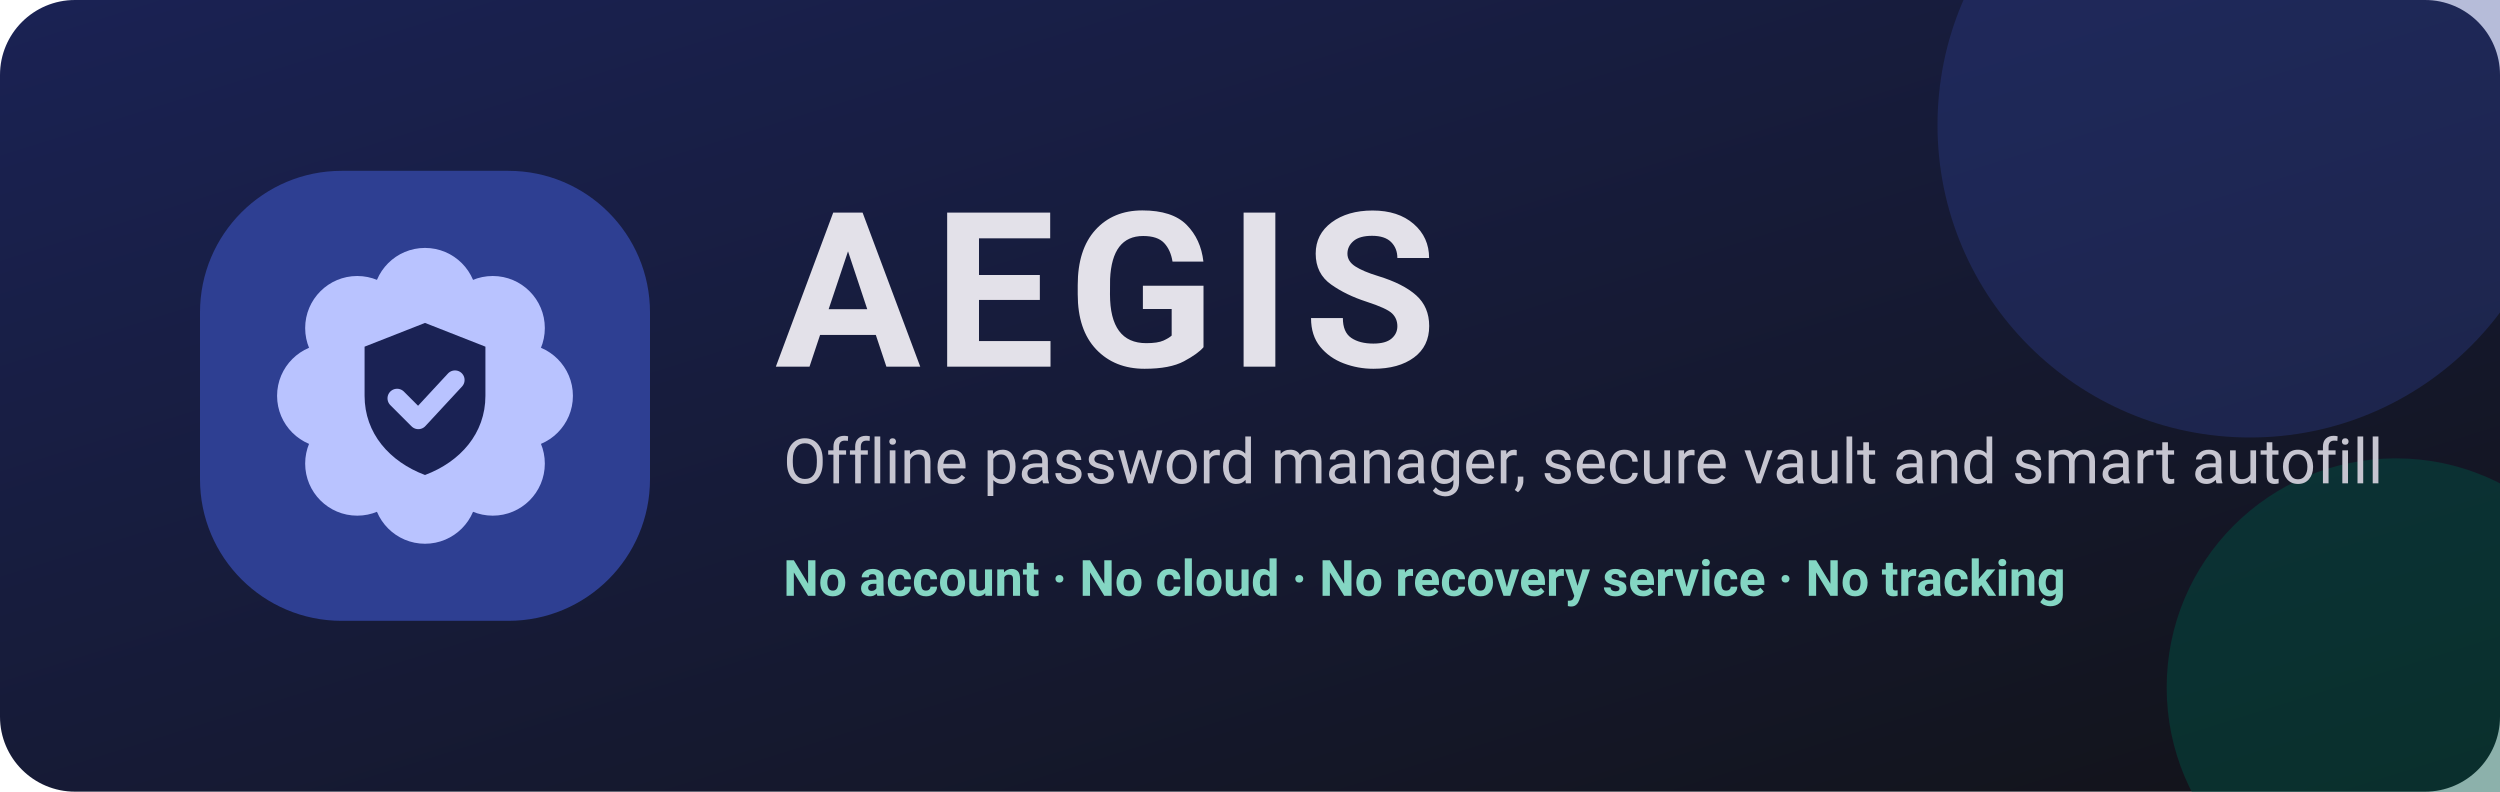
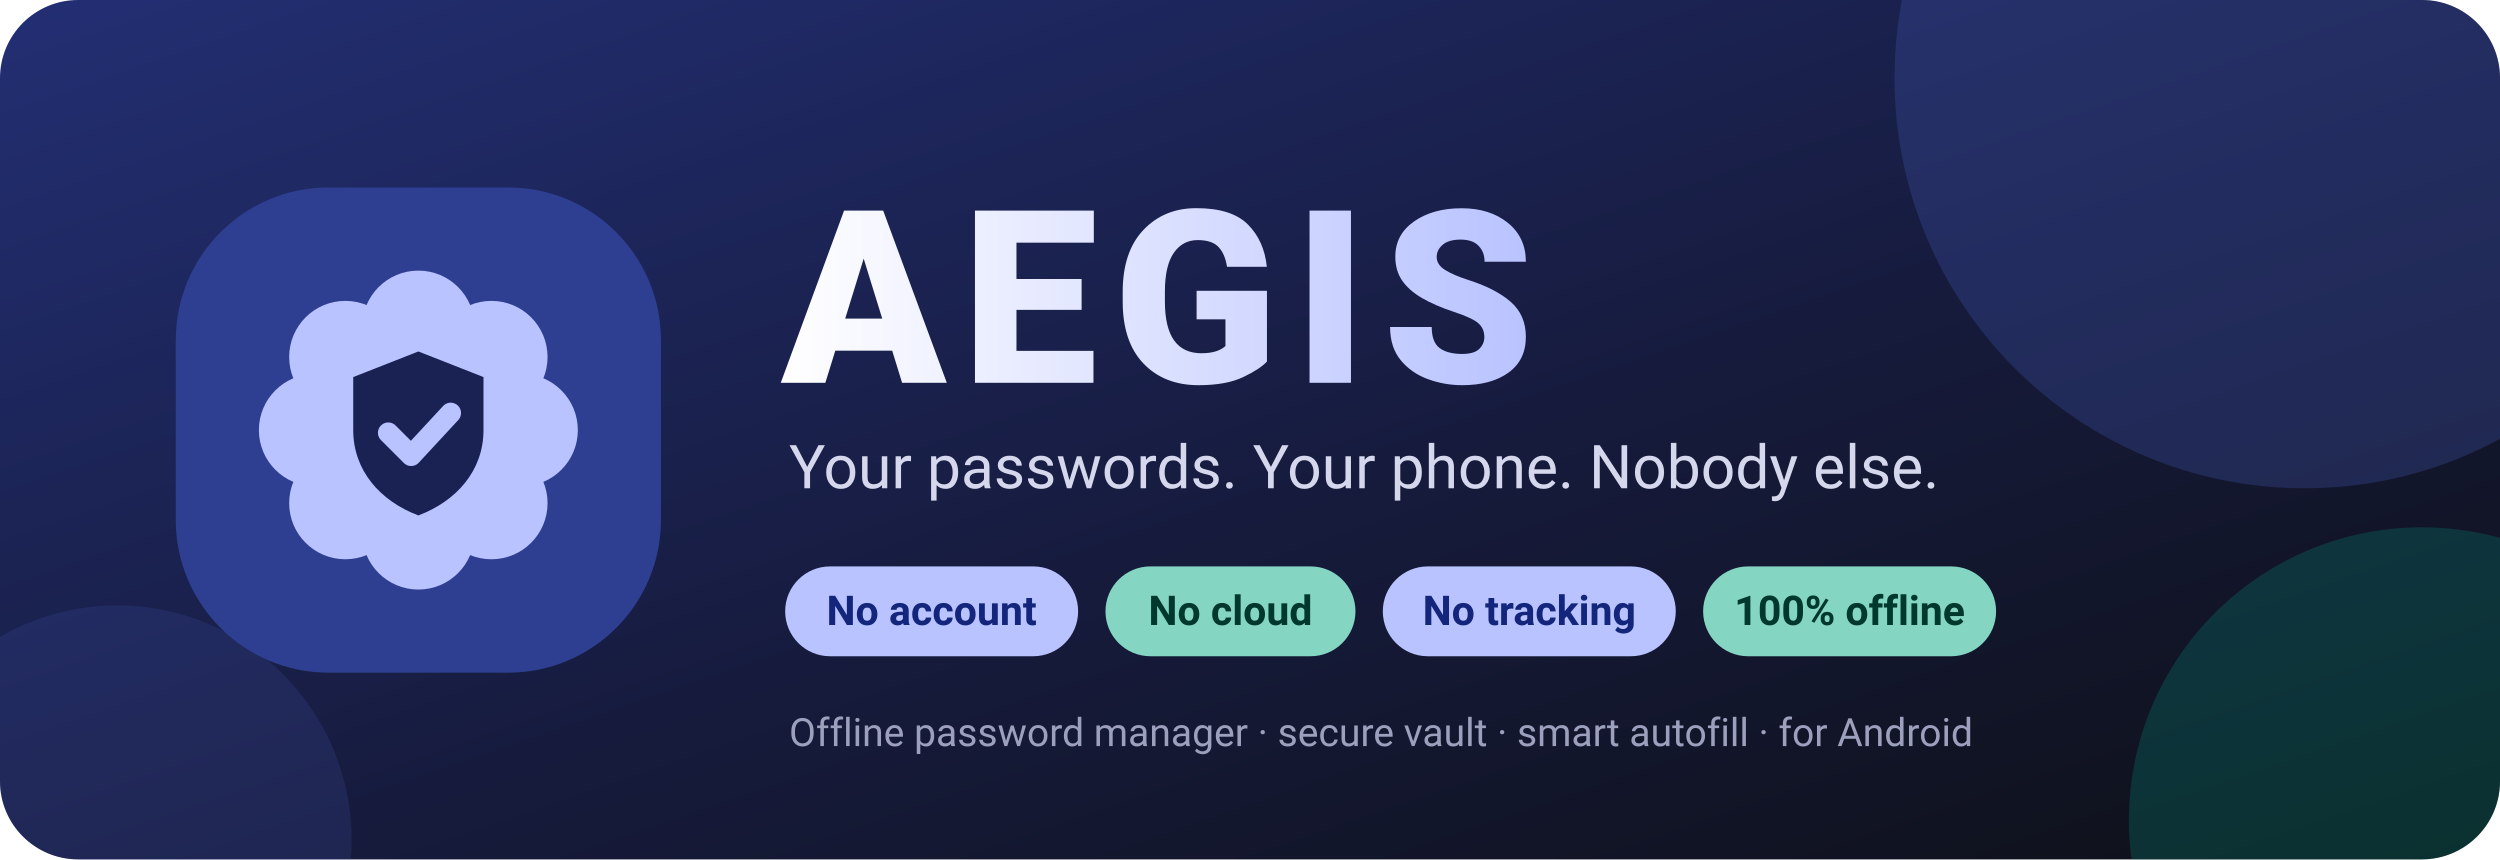
- <svg xmlns="http://www.w3.org/2000/svg" viewBox="0 0 1200 380" width="1200" height="380" role="img" aria-label="AEGIS - offline password manager, secure vault and smart autofill for Android">
+ <svg xmlns="http://www.w3.org/2000/svg" viewBox="0 0 1280 440" width="1280" height="440" role="img" aria-label="AEGIS - offline password manager for Android">
  <defs>
    <linearGradient id="bg" x1="0" y1="0" x2="1" y2="1">
-       <stop offset="0" stop-color="#1A2254" />
-       <stop offset="1" stop-color="#121318" />
+       <stop offset="0" stop-color="#232F74" />
+       <stop offset="0.55" stop-color="#161B3D" />
+       <stop offset="1" stop-color="#0E1016" />
    </linearGradient>
+     <linearGradient id="word" x1="0" y1="0" x2="1" y2="0">
+       <stop offset="0" stop-color="#FFFFFF" />
+       <stop offset="1" stop-color="#B9C3FF" />
+     </linearGradient>
+     <clipPath id="clip">
+       <rect width="1280" height="440" rx="40" />
+     </clipPath>
  </defs>
-   <rect width="1200" height="380" rx="36" fill="url(#bg)" />
-   <circle cx="1080" cy="60" r="150" fill="#2E3F92" opacity="0.35" />
-   <circle cx="1150" cy="330" r="110" fill="#005144" opacity="0.45" />
-   <g transform="translate(96 82) scale(2)">
-     <rect width="108" height="108" rx="34" fill="#2E3F92" />
-     <g fill="#B9C3FF">
-       <circle cx="54" cy="54" r="27" />
-       <circle cx="77" cy="54" r="12.5" />
-       <circle cx="70.26" cy="70.26" r="12.5" />
-       <circle cx="54" cy="77" r="12.5" />
-       <circle cx="37.74" cy="70.26" r="12.5" />
-       <circle cx="31" cy="54" r="12.5" />
-       <circle cx="37.74" cy="37.74" r="12.5" />
-       <circle cx="54" cy="31" r="12.5" />
-       <circle cx="70.26" cy="37.74" r="12.5" />
+   <g clip-path="url(#clip)" font-family="'Google Sans Flex','Google Sans',Roboto,'Segoe UI',Helvetica,Arial,sans-serif">
+     <rect width="1280" height="440" fill="url(#bg)" />
+     <circle cx="1180" cy="40" r="210" fill="#4658B8" opacity="0.28" />
+     <circle cx="1240" cy="420" r="150" fill="#00A389" opacity="0.22" />
+     <circle cx="60" cy="430" r="120" fill="#4658B8" opacity="0.18" />
+     <g transform="translate(90 96) scale(2.3)">
+       <rect width="108" height="108" rx="34" fill="#2E3F92" />
+       <g fill="#B9C3FF">
+         <circle cx="54" cy="54" r="27" />
+         <circle cx="77" cy="54" r="12.5" />
+         <circle cx="70.26" cy="70.26" r="12.5" />
+         <circle cx="54" cy="77" r="12.5" />
+         <circle cx="37.74" cy="70.26" r="12.5" />
+         <circle cx="31" cy="54" r="12.5" />
+         <circle cx="37.74" cy="37.74" r="12.5" />
+         <circle cx="54" cy="31" r="12.5" />
+         <circle cx="70.26" cy="37.74" r="12.5" />
+       </g>
+       <path d="M54 36.5L68.5 42.2V54C68.5 63 62.5 69.8 54 73C45.5 69.8 39.5 63 39.5 54V42.2Z" fill="#1A2254" />
+       <path d="M47.3 54.6L52.4 59.7L61.2 50.2" fill="none" stroke="#B9C3FF" stroke-width="4.6" stroke-linecap="round" stroke-linejoin="round" />
    </g>
-     <path d="M54 36.5L68.5 42.2V54C68.5 63 62.5 69.8 54 73C45.5 69.8 39.5 63 39.5 54V42.2Z" fill="#1A2254" />
-     <path d="M47.3 54.6L52.4 59.7L61.2 50.2" fill="none" stroke="#B9C3FF" stroke-width="4.6" stroke-linecap="round" stroke-linejoin="round" />
+     <text x="400" y="196" font-size="124" font-weight="800" letter-spacing="8" fill="url(#word)">AEGIS</text>
+     <text x="404" y="250" font-size="31" fill="#D5D8EC">Your passwords. Your phone. Nobody else.</text>
+     <g font-size="21" font-weight="600">
+       <rect x="402" y="290" width="150" height="46" rx="23" fill="#B9C3FF" />
+       <text x="477" y="320" text-anchor="middle" fill="#14267B">No account</text>
+       <rect x="566" y="290" width="128" height="46" rx="23" fill="#84D6C3" />
+       <text x="630" y="320" text-anchor="middle" fill="#00382E">No cloud</text>
+       <rect x="708" y="290" width="150" height="46" rx="23" fill="#B9C3FF" />
+       <text x="783" y="320" text-anchor="middle" fill="#14267B">No tracking</text>
+       <rect x="872" y="290" width="150" height="46" rx="23" fill="#84D6C3" />
+       <text x="947" y="320" text-anchor="middle" fill="#00382E">100% offline</text>
+     </g>
+     <text x="404" y="382" font-size="20" fill="#9CA0BC">Offline password manager · secure vault · smart autofill · for Android</text>
  </g>
-   <text x="372" y="176" font-family="'Google Sans Flex','Google Sans',Roboto,'Segoe UI',Helvetica,Arial,sans-serif" font-size="104" font-weight="700" letter-spacing="6" fill="#E3E1E9">AEGIS</text>
-   <text x="376" y="232" font-family="'Google Sans Flex','Google Sans',Roboto,'Segoe UI',Helvetica,Arial,sans-serif" font-size="30" fill="#C6C5D0">Offline password manager, secure vault and smart autofill</text>
-   <text x="376" y="286" font-family="'Google Sans Flex','Google Sans',Roboto,'Segoe UI',Helvetica,Arial,sans-serif" font-size="24" font-weight="600" fill="#84D6C3">No account · No cloud · No recovery service · No tracking</text>
</svg>
